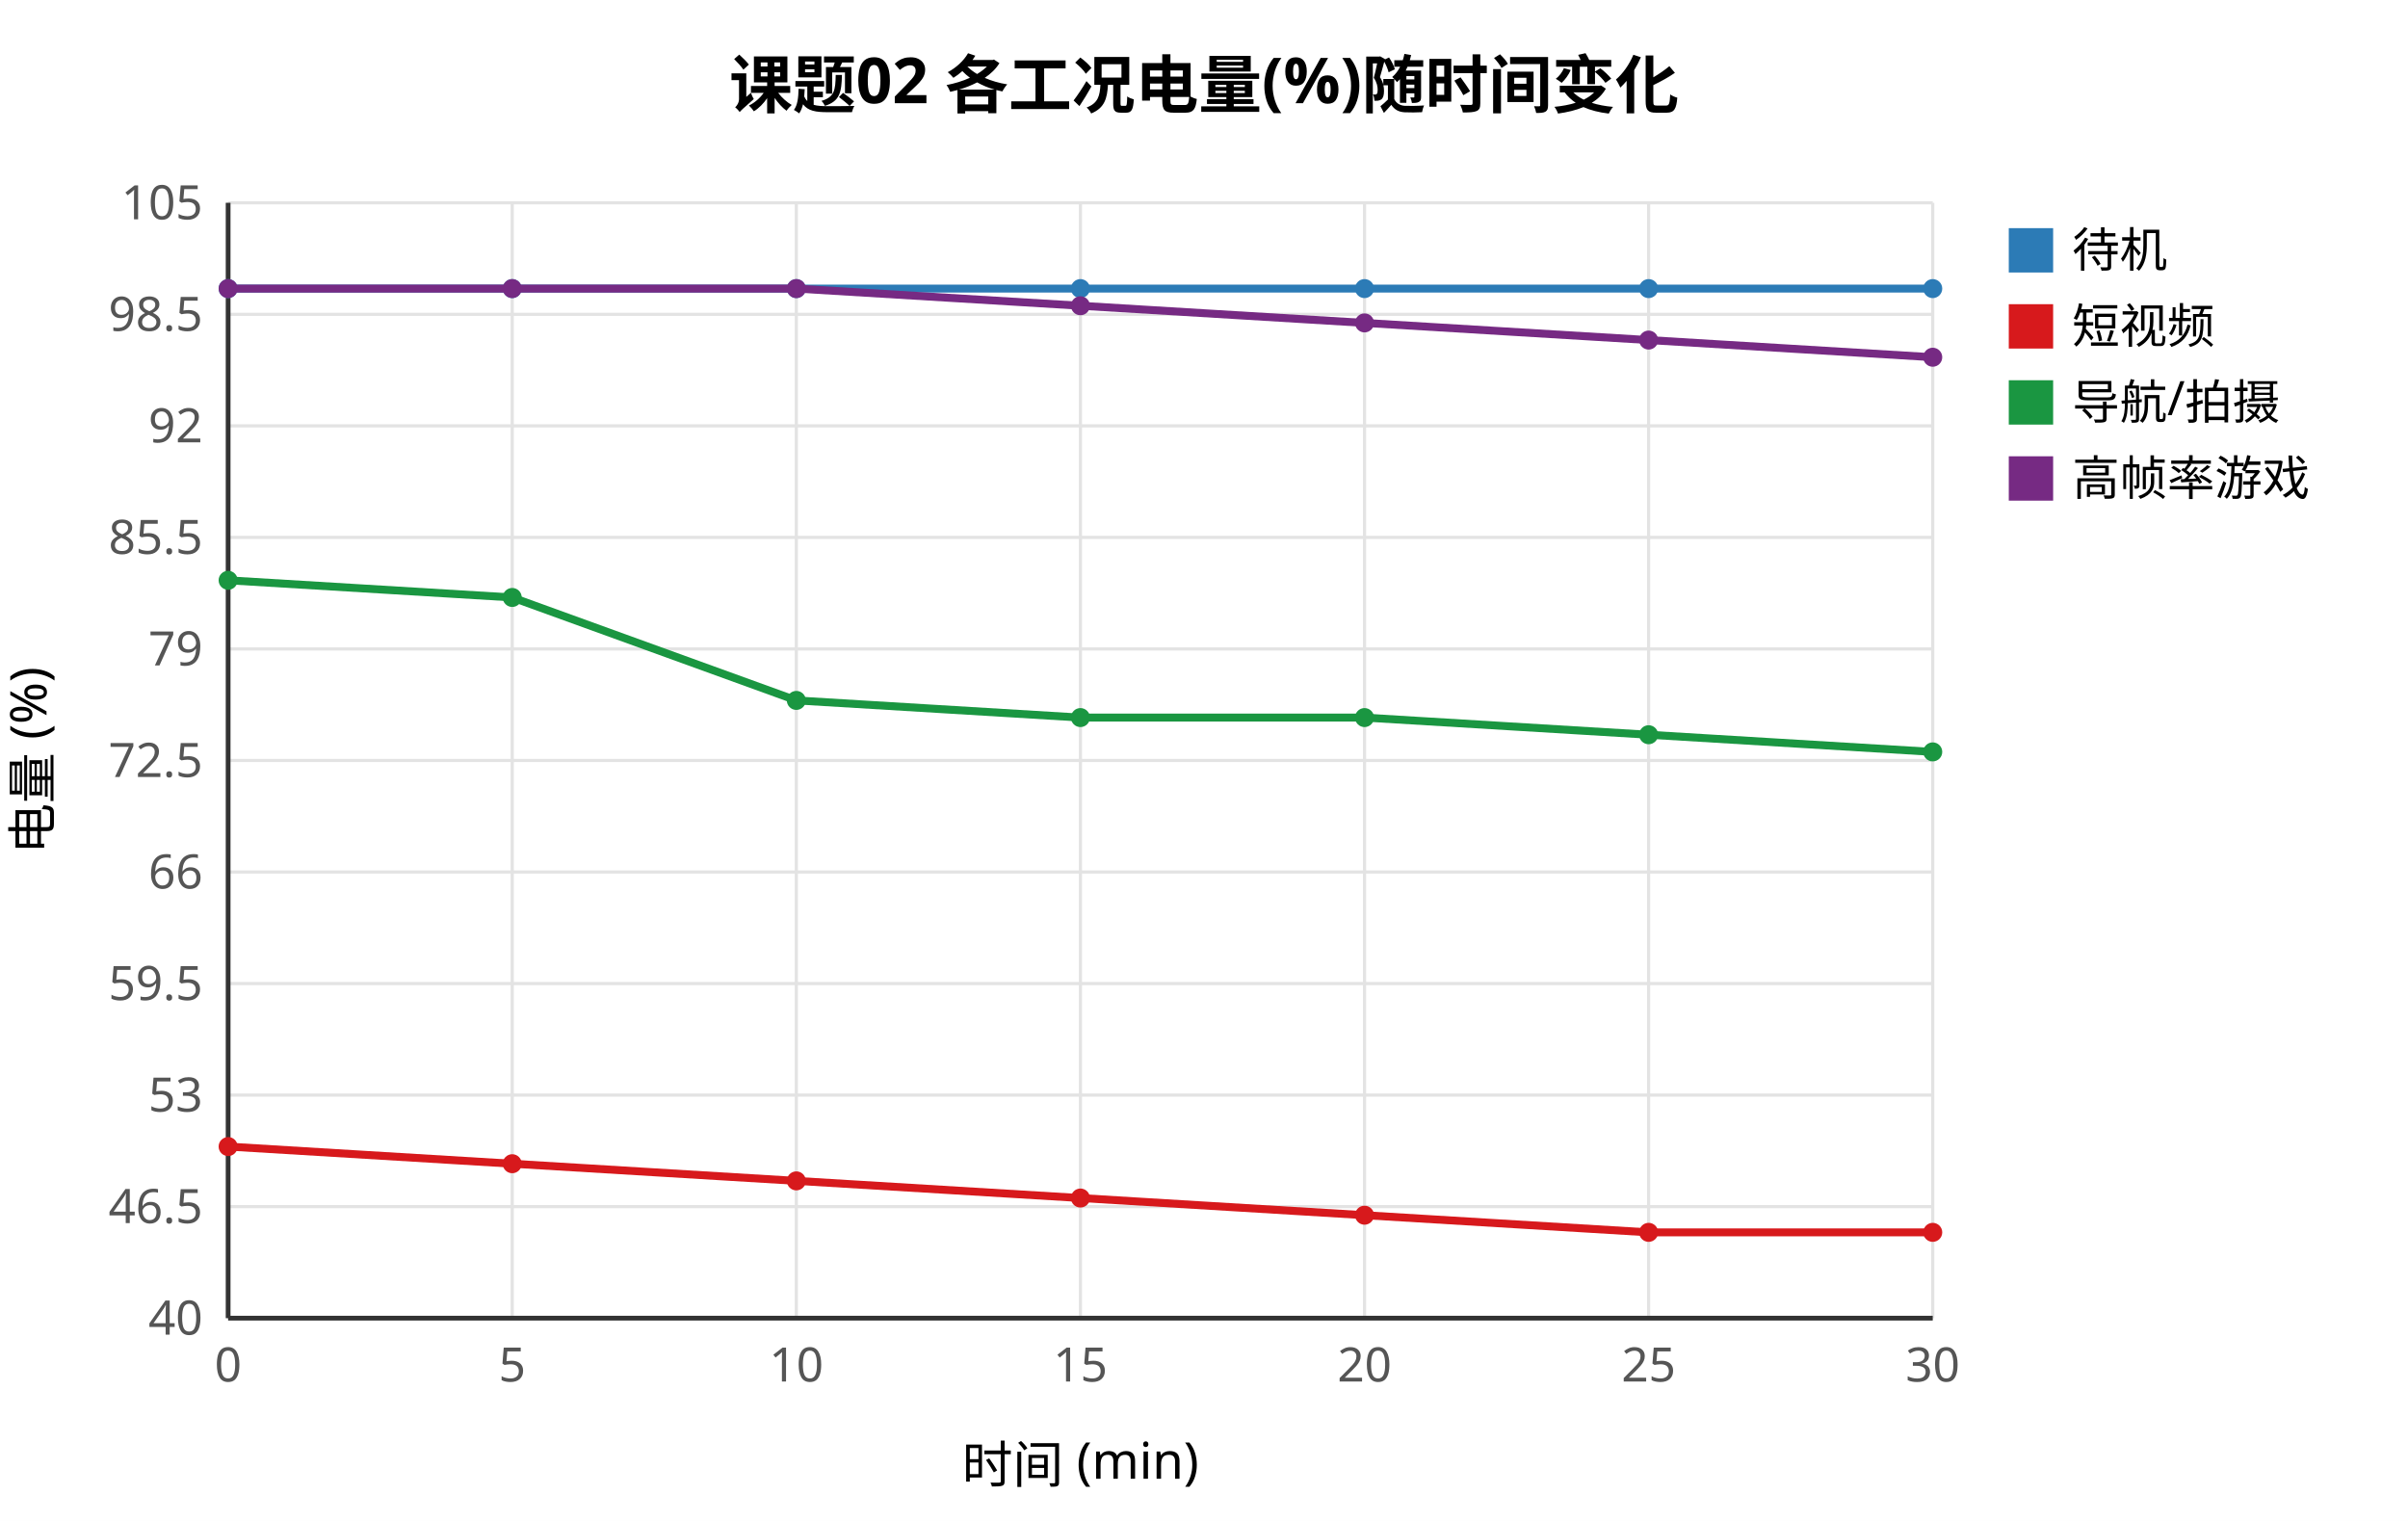
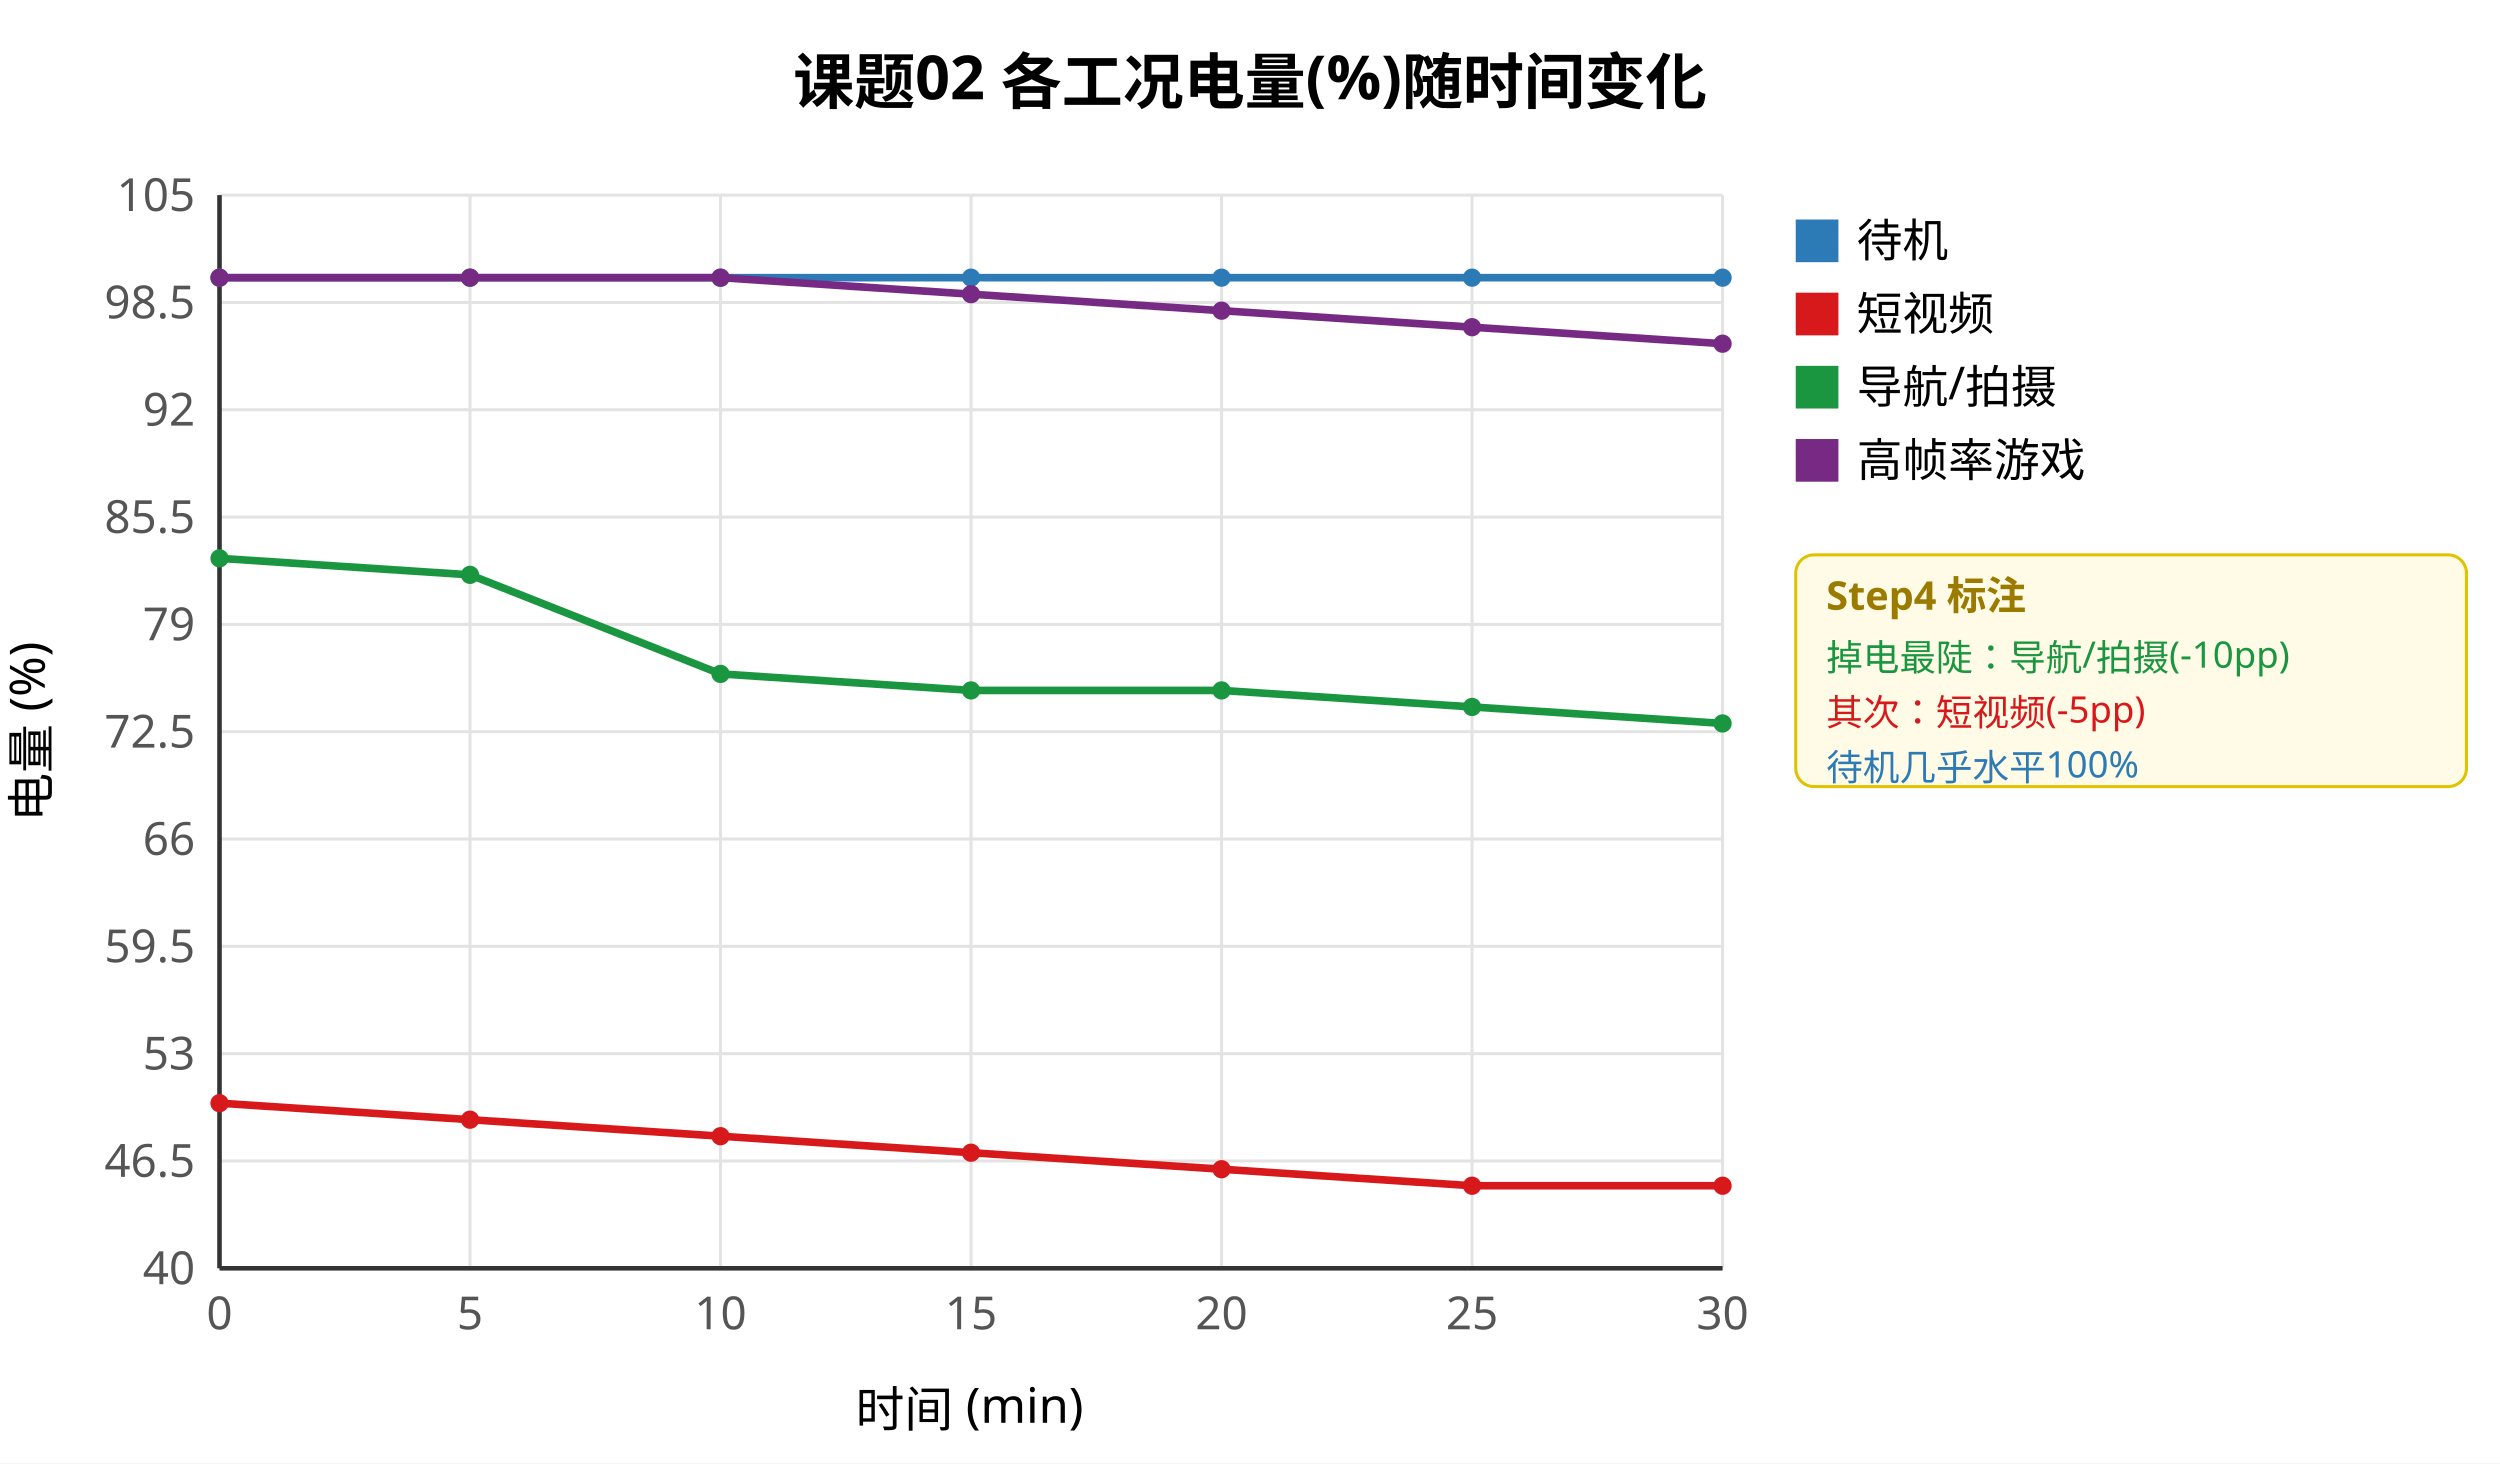
- <svg xmlns="http://www.w3.org/2000/svg" width="760" height="480" viewBox="0 0 760 480" font-family="sans-serif" font-size="15">
-   <rect x="0" y="0" width="760" height="480" fill="#ffffff" />
-   <text x="380" y="34" font-size="20" font-weight="bold" text-anchor="middle">课题02 各工况电量(%)随时间变化</text>
-   <line x1="72" y1="416" x2="610" y2="416" stroke="#e3e3e3" />
+ <svg xmlns="http://www.w3.org/2000/svg" width="820" height="480" viewBox="0 0 820 480" font-family="sans-serif" font-size="15">
+   <rect x="0" y="0" width="820" height="480" fill="#ffffff" />
+   <text x="410" y="34" font-size="20" font-weight="bold" text-anchor="middle">课题02 各工况电量(%)随时间变化</text>
+   <line x1="72" y1="416" x2="565" y2="416" stroke="#e3e3e3" />
  <text x="64" y="416" text-anchor="end" dominant-baseline="middle" fill="#555">40</text>
-   <line x1="72" y1="380.8" x2="610" y2="380.8" stroke="#e3e3e3" />
+   <line x1="72" y1="380.8" x2="565" y2="380.8" stroke="#e3e3e3" />
  <text x="64" y="380.8" text-anchor="end" dominant-baseline="middle" fill="#555">46.5</text>
-   <line x1="72" y1="345.6" x2="610" y2="345.6" stroke="#e3e3e3" />
+   <line x1="72" y1="345.6" x2="565" y2="345.6" stroke="#e3e3e3" />
  <text x="64" y="345.6" text-anchor="end" dominant-baseline="middle" fill="#555">53</text>
-   <line x1="72" y1="310.4" x2="610" y2="310.4" stroke="#e3e3e3" />
+   <line x1="72" y1="310.4" x2="565" y2="310.4" stroke="#e3e3e3" />
  <text x="64" y="310.4" text-anchor="end" dominant-baseline="middle" fill="#555">59.5</text>
-   <line x1="72" y1="275.2" x2="610" y2="275.2" stroke="#e3e3e3" />
+   <line x1="72" y1="275.2" x2="565" y2="275.2" stroke="#e3e3e3" />
  <text x="64" y="275.2" text-anchor="end" dominant-baseline="middle" fill="#555">66</text>
-   <line x1="72" y1="240" x2="610" y2="240" stroke="#e3e3e3" />
+   <line x1="72" y1="240" x2="565" y2="240" stroke="#e3e3e3" />
  <text x="64" y="240" text-anchor="end" dominant-baseline="middle" fill="#555">72.5</text>
-   <line x1="72" y1="204.8" x2="610" y2="204.8" stroke="#e3e3e3" />
+   <line x1="72" y1="204.8" x2="565" y2="204.8" stroke="#e3e3e3" />
  <text x="64" y="204.8" text-anchor="end" dominant-baseline="middle" fill="#555">79</text>
-   <line x1="72" y1="169.6" x2="610" y2="169.6" stroke="#e3e3e3" />
+   <line x1="72" y1="169.6" x2="565" y2="169.6" stroke="#e3e3e3" />
  <text x="64" y="169.6" text-anchor="end" dominant-baseline="middle" fill="#555">85.5</text>
-   <line x1="72" y1="134.4" x2="610" y2="134.4" stroke="#e3e3e3" />
+   <line x1="72" y1="134.4" x2="565" y2="134.4" stroke="#e3e3e3" />
  <text x="64" y="134.4" text-anchor="end" dominant-baseline="middle" fill="#555">92</text>
-   <line x1="72" y1="99.2" x2="610" y2="99.2" stroke="#e3e3e3" />
+   <line x1="72" y1="99.2" x2="565" y2="99.2" stroke="#e3e3e3" />
  <text x="64" y="99.2" text-anchor="end" dominant-baseline="middle" fill="#555">98.5</text>
-   <line x1="72" y1="64" x2="610" y2="64" stroke="#e3e3e3" />
+   <line x1="72" y1="64" x2="565" y2="64" stroke="#e3e3e3" />
  <text x="64" y="64" text-anchor="end" dominant-baseline="middle" fill="#555">105</text>
  <line x1="72" y1="64" x2="72" y2="416" stroke="#e3e3e3" />
  <text x="72" y="436" text-anchor="middle" fill="#555">0</text>
-   <line x1="161.667" y1="64" x2="161.667" y2="416" stroke="#e3e3e3" />
-   <text x="161.667" y="436" text-anchor="middle" fill="#555">5</text>
-   <line x1="251.333" y1="64" x2="251.333" y2="416" stroke="#e3e3e3" />
-   <text x="251.333" y="436" text-anchor="middle" fill="#555">10</text>
-   <line x1="341" y1="64" x2="341" y2="416" stroke="#e3e3e3" />
-   <text x="341" y="436" text-anchor="middle" fill="#555">15</text>
-   <line x1="430.667" y1="64" x2="430.667" y2="416" stroke="#e3e3e3" />
-   <text x="430.667" y="436" text-anchor="middle" fill="#555">20</text>
-   <line x1="520.333" y1="64" x2="520.333" y2="416" stroke="#e3e3e3" />
-   <text x="520.333" y="436" text-anchor="middle" fill="#555">25</text>
-   <line x1="610" y1="64" x2="610" y2="416" stroke="#e3e3e3" />
-   <text x="610" y="436" text-anchor="middle" fill="#555">30</text>
+   <line x1="154.167" y1="64" x2="154.167" y2="416" stroke="#e3e3e3" />
+   <text x="154.167" y="436" text-anchor="middle" fill="#555">5</text>
+   <line x1="236.333" y1="64" x2="236.333" y2="416" stroke="#e3e3e3" />
+   <text x="236.333" y="436" text-anchor="middle" fill="#555">10</text>
+   <line x1="318.5" y1="64" x2="318.5" y2="416" stroke="#e3e3e3" />
+   <text x="318.5" y="436" text-anchor="middle" fill="#555">15</text>
+   <line x1="400.667" y1="64" x2="400.667" y2="416" stroke="#e3e3e3" />
+   <text x="400.667" y="436" text-anchor="middle" fill="#555">20</text>
+   <line x1="482.833" y1="64" x2="482.833" y2="416" stroke="#e3e3e3" />
+   <text x="482.833" y="436" text-anchor="middle" fill="#555">25</text>
+   <line x1="565" y1="64" x2="565" y2="416" stroke="#e3e3e3" />
+   <text x="565" y="436" text-anchor="middle" fill="#555">30</text>
  <line x1="72" y1="64" x2="72" y2="416" stroke="#333" stroke-width="1.5" />
-   <line x1="72" y1="416" x2="610" y2="416" stroke="#333" stroke-width="1.5" />
-   <text x="341" y="468" text-anchor="middle" font-size="16">时间 (min)</text>
+   <line x1="72" y1="416" x2="565" y2="416" stroke="#333" stroke-width="1.5" />
+   <text x="318" y="468" text-anchor="middle" font-size="16">时间 (min)</text>
  <text x="16" y="240" text-anchor="middle" font-size="16" transform="rotate(-90 16 240)">电量 (%)</text>
-   <polyline points="72,91.077 161.667,91.077 251.333,91.077 341,91.077 430.667,91.077 520.333,91.077 610,91.077" fill="none" stroke="#2c7bb6" stroke-width="2.5" />
+   <polyline points="72,91.077 154.167,91.077 236.333,91.077 318.5,91.077 400.667,91.077 482.833,91.077 565,91.077" fill="none" stroke="#2c7bb6" stroke-width="2.5" />
  <circle cx="72" cy="91.077" r="3" fill="#2c7bb6" />
-   <circle cx="161.667" cy="91.077" r="3" fill="#2c7bb6" />
-   <circle cx="251.333" cy="91.077" r="3" fill="#2c7bb6" />
-   <circle cx="341" cy="91.077" r="3" fill="#2c7bb6" />
-   <circle cx="430.667" cy="91.077" r="3" fill="#2c7bb6" />
-   <circle cx="520.333" cy="91.077" r="3" fill="#2c7bb6" />
-   <circle cx="610" cy="91.077" r="3" fill="#2c7bb6" />
-   <polyline points="72,361.846 161.667,367.262 251.333,372.677 341,378.092 430.667,383.508 520.333,388.923 610,388.923" fill="none" stroke="#d7191c" stroke-width="2.5" />
+   <circle cx="154.167" cy="91.077" r="3" fill="#2c7bb6" />
+   <circle cx="236.333" cy="91.077" r="3" fill="#2c7bb6" />
+   <circle cx="318.5" cy="91.077" r="3" fill="#2c7bb6" />
+   <circle cx="400.667" cy="91.077" r="3" fill="#2c7bb6" />
+   <circle cx="482.833" cy="91.077" r="3" fill="#2c7bb6" />
+   <circle cx="565" cy="91.077" r="3" fill="#2c7bb6" />
+   <polyline points="72,361.846 154.167,367.262 236.333,372.677 318.5,378.092 400.667,383.508 482.833,388.923 565,388.923" fill="none" stroke="#d7191c" stroke-width="2.5" />
  <circle cx="72" cy="361.846" r="3" fill="#d7191c" />
-   <circle cx="161.667" cy="367.262" r="3" fill="#d7191c" />
-   <circle cx="251.333" cy="372.677" r="3" fill="#d7191c" />
-   <circle cx="341" cy="378.092" r="3" fill="#d7191c" />
-   <circle cx="430.667" cy="383.508" r="3" fill="#d7191c" />
-   <circle cx="520.333" cy="388.923" r="3" fill="#d7191c" />
-   <circle cx="610" cy="388.923" r="3" fill="#d7191c" />
-   <polyline points="72,183.138 161.667,188.554 251.333,221.046 341,226.462 430.667,226.462 520.333,231.877 610,237.292" fill="none" stroke="#1a9641" stroke-width="2.5" />
+   <circle cx="154.167" cy="367.262" r="3" fill="#d7191c" />
+   <circle cx="236.333" cy="372.677" r="3" fill="#d7191c" />
+   <circle cx="318.5" cy="378.092" r="3" fill="#d7191c" />
+   <circle cx="400.667" cy="383.508" r="3" fill="#d7191c" />
+   <circle cx="482.833" cy="388.923" r="3" fill="#d7191c" />
+   <circle cx="565" cy="388.923" r="3" fill="#d7191c" />
+   <polyline points="72,183.138 154.167,188.554 236.333,221.046 318.5,226.462 400.667,226.462 482.833,231.877 565,237.292" fill="none" stroke="#1a9641" stroke-width="2.5" />
  <circle cx="72" cy="183.138" r="3" fill="#1a9641" />
-   <circle cx="161.667" cy="188.554" r="3" fill="#1a9641" />
-   <circle cx="251.333" cy="221.046" r="3" fill="#1a9641" />
-   <circle cx="341" cy="226.462" r="3" fill="#1a9641" />
-   <circle cx="430.667" cy="226.462" r="3" fill="#1a9641" />
-   <circle cx="520.333" cy="231.877" r="3" fill="#1a9641" />
-   <circle cx="610" cy="237.292" r="3" fill="#1a9641" />
-   <polyline points="72,91.077 161.667,91.077 251.333,91.077 341,96.492 430.667,101.908 520.333,107.323 610,112.738" fill="none" stroke="#762a83" stroke-width="2.5" />
+   <circle cx="154.167" cy="188.554" r="3" fill="#1a9641" />
+   <circle cx="236.333" cy="221.046" r="3" fill="#1a9641" />
+   <circle cx="318.5" cy="226.462" r="3" fill="#1a9641" />
+   <circle cx="400.667" cy="226.462" r="3" fill="#1a9641" />
+   <circle cx="482.833" cy="231.877" r="3" fill="#1a9641" />
+   <circle cx="565" cy="237.292" r="3" fill="#1a9641" />
+   <polyline points="72,91.077 154.167,91.077 236.333,91.077 318.5,96.492 400.667,101.908 482.833,107.323 565,112.738" fill="none" stroke="#762a83" stroke-width="2.5" />
  <circle cx="72" cy="91.077" r="3" fill="#762a83" />
-   <circle cx="161.667" cy="91.077" r="3" fill="#762a83" />
-   <circle cx="251.333" cy="91.077" r="3" fill="#762a83" />
-   <circle cx="341" cy="96.492" r="3" fill="#762a83" />
-   <circle cx="430.667" cy="101.908" r="3" fill="#762a83" />
-   <circle cx="520.333" cy="107.323" r="3" fill="#762a83" />
-   <circle cx="610" cy="112.738" r="3" fill="#762a83" />
-   <rect x="634" y="72" width="14" height="14" fill="#2c7bb6" />
-   <text x="654" y="79" dominant-baseline="middle">待机</text>
-   <rect x="634" y="96" width="14" height="14" fill="#d7191c" />
-   <text x="654" y="103" dominant-baseline="middle">短视频</text>
-   <rect x="634" y="120" width="14" height="14" fill="#1a9641" />
-   <text x="654" y="127" dominant-baseline="middle">导航/拍摄</text>
-   <rect x="634" y="144" width="14" height="14" fill="#762a83" />
-   <text x="654" y="151" dominant-baseline="middle">高帧率游戏</text>
+   <circle cx="154.167" cy="91.077" r="3" fill="#762a83" />
+   <circle cx="236.333" cy="91.077" r="3" fill="#762a83" />
+   <circle cx="318.5" cy="96.492" r="3" fill="#762a83" />
+   <circle cx="400.667" cy="101.908" r="3" fill="#762a83" />
+   <circle cx="482.833" cy="107.323" r="3" fill="#762a83" />
+   <circle cx="565" cy="112.738" r="3" fill="#762a83" />
+   <rect x="589" y="72" width="14" height="14" fill="#2c7bb6" />
+   <text x="609" y="79" dominant-baseline="middle">待机</text>
+   <rect x="589" y="96" width="14" height="14" fill="#d7191c" />
+   <text x="609" y="103" dominant-baseline="middle">短视频</text>
+   <rect x="589" y="120" width="14" height="14" fill="#1a9641" />
+   <text x="609" y="127" dominant-baseline="middle">导航/拍摄</text>
+   <rect x="589" y="144" width="14" height="14" fill="#762a83" />
+   <text x="609" y="151" dominant-baseline="middle">高帧率游戏</text>
+   <rect x="589" y="182" width="220" height="76" fill="#fffbe6" stroke="#e0c200" rx="6" />
+   <text x="599" y="200" font-size="13" font-weight="bold" fill="#9a7b00">Step4 标注</text>
+   <text x="599" y="220" font-size="12" fill="#1a9641">掉电最陡：导航/拍摄(-10pp)</text>
+   <text x="599" y="238" font-size="12" fill="#d7191c">其次：短视频(-5pp)</text>
+   <text x="599" y="256" font-size="12" fill="#2c7bb6">待机几乎水平100%</text>
</svg>
